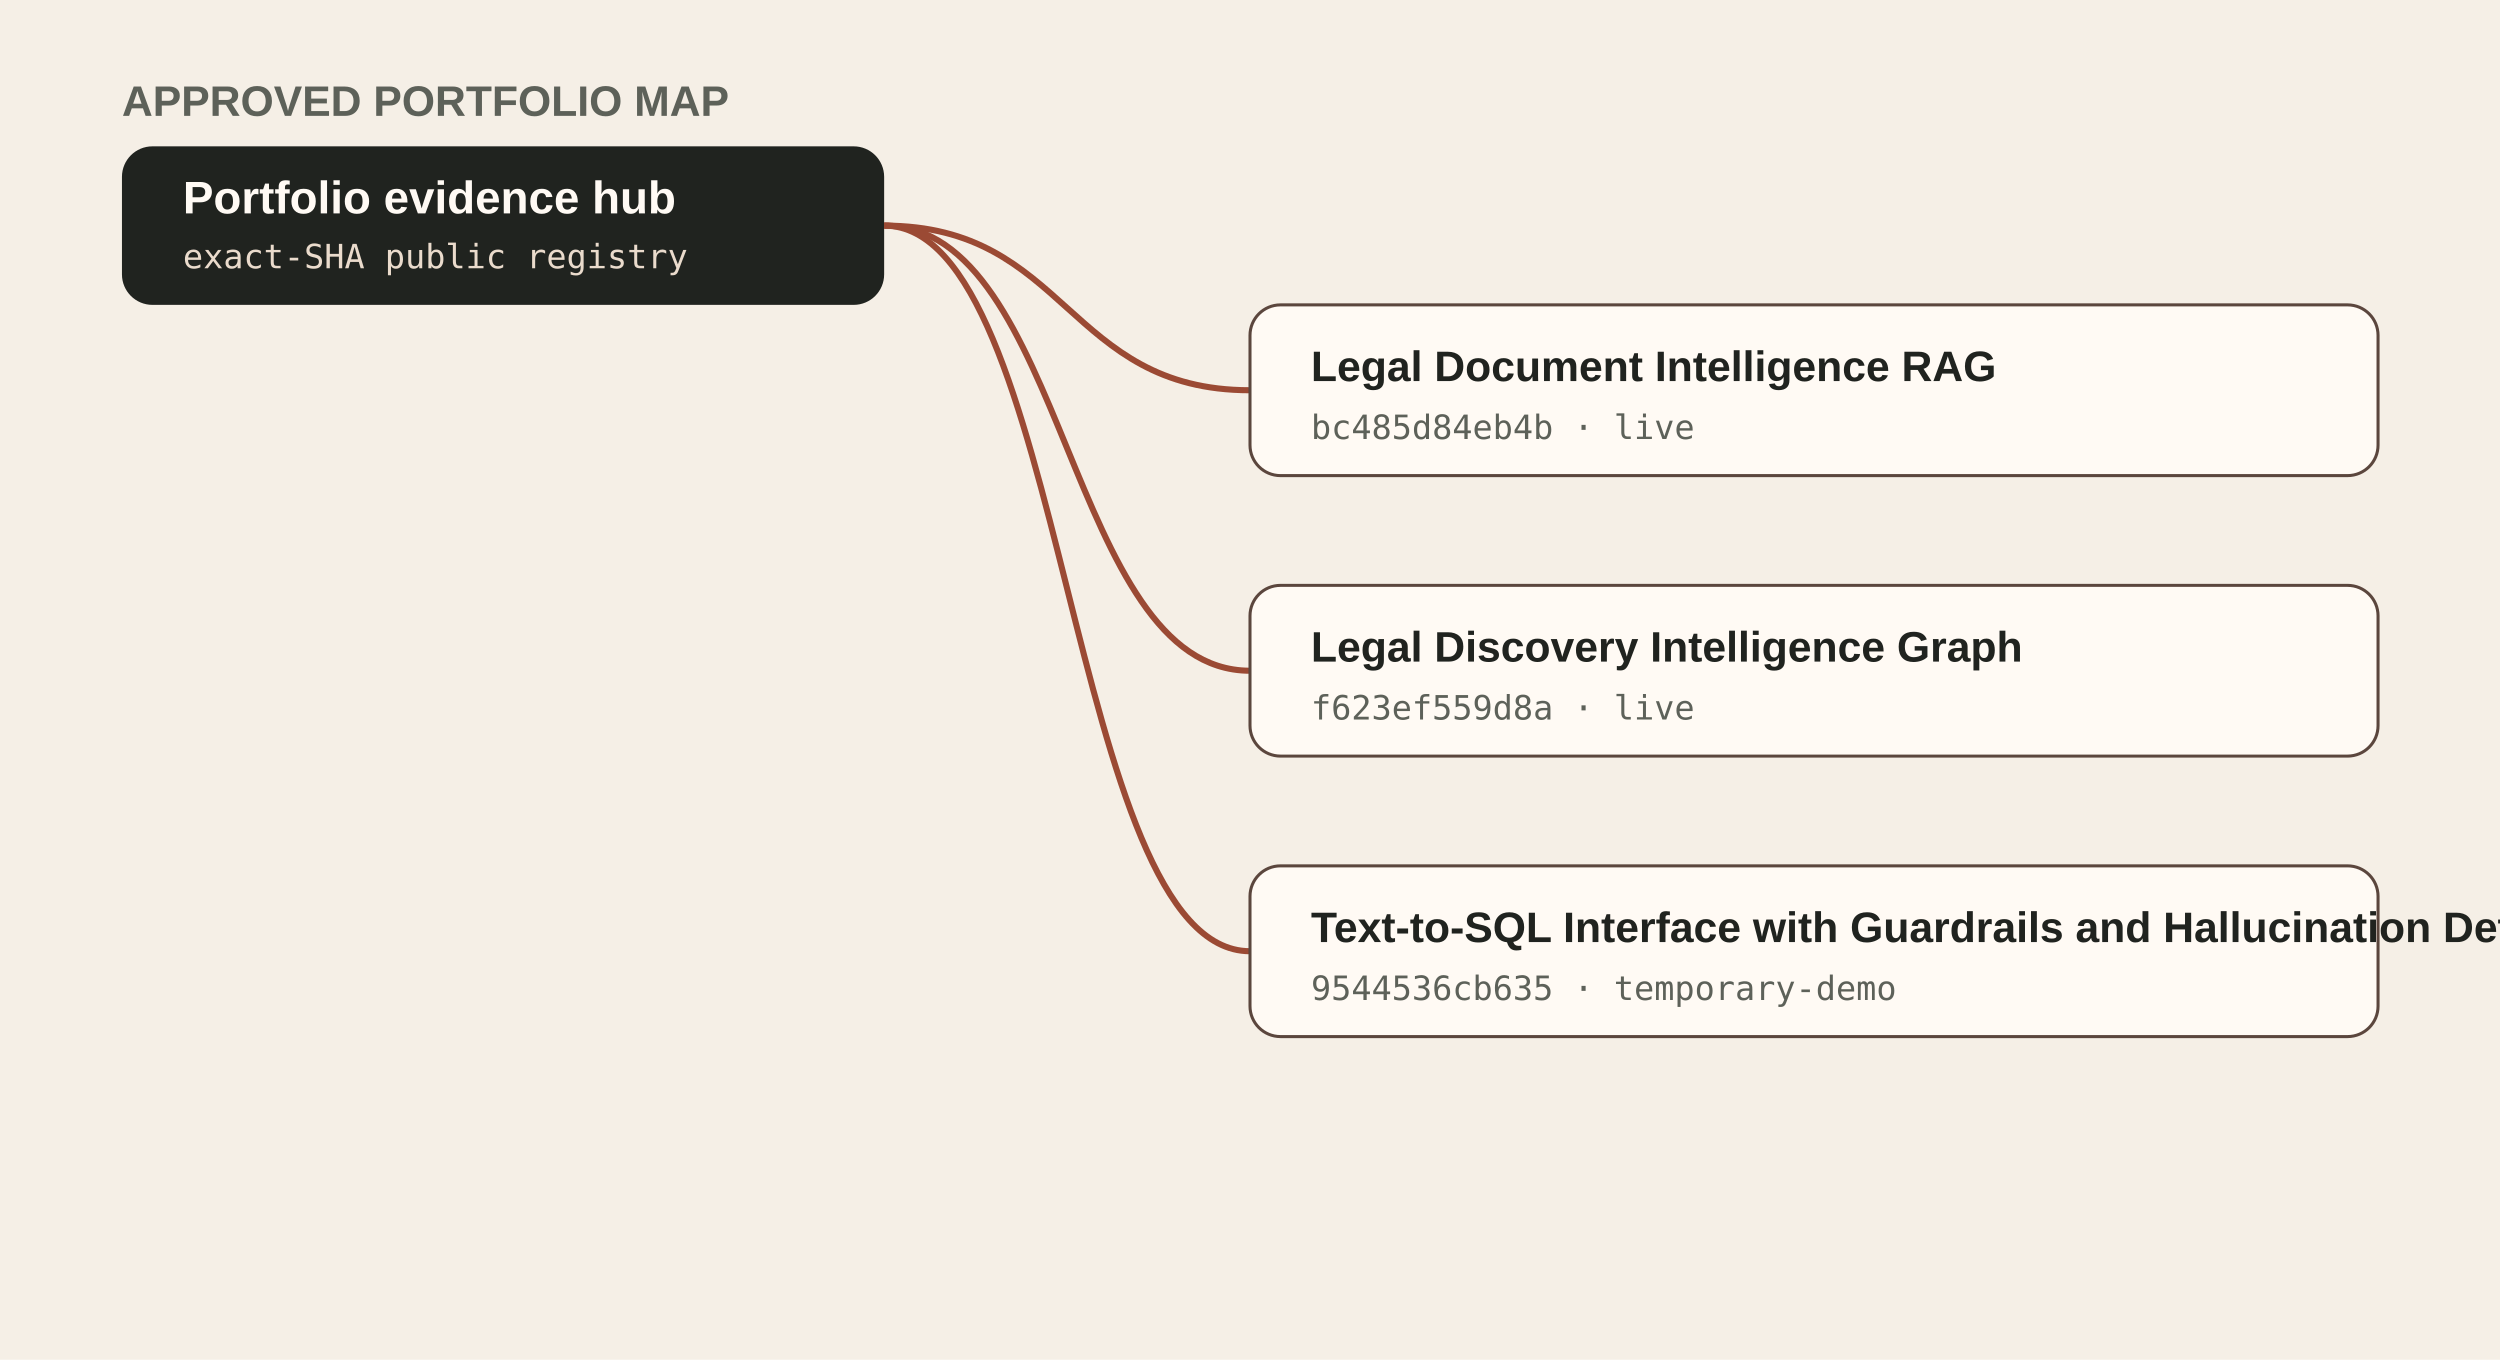
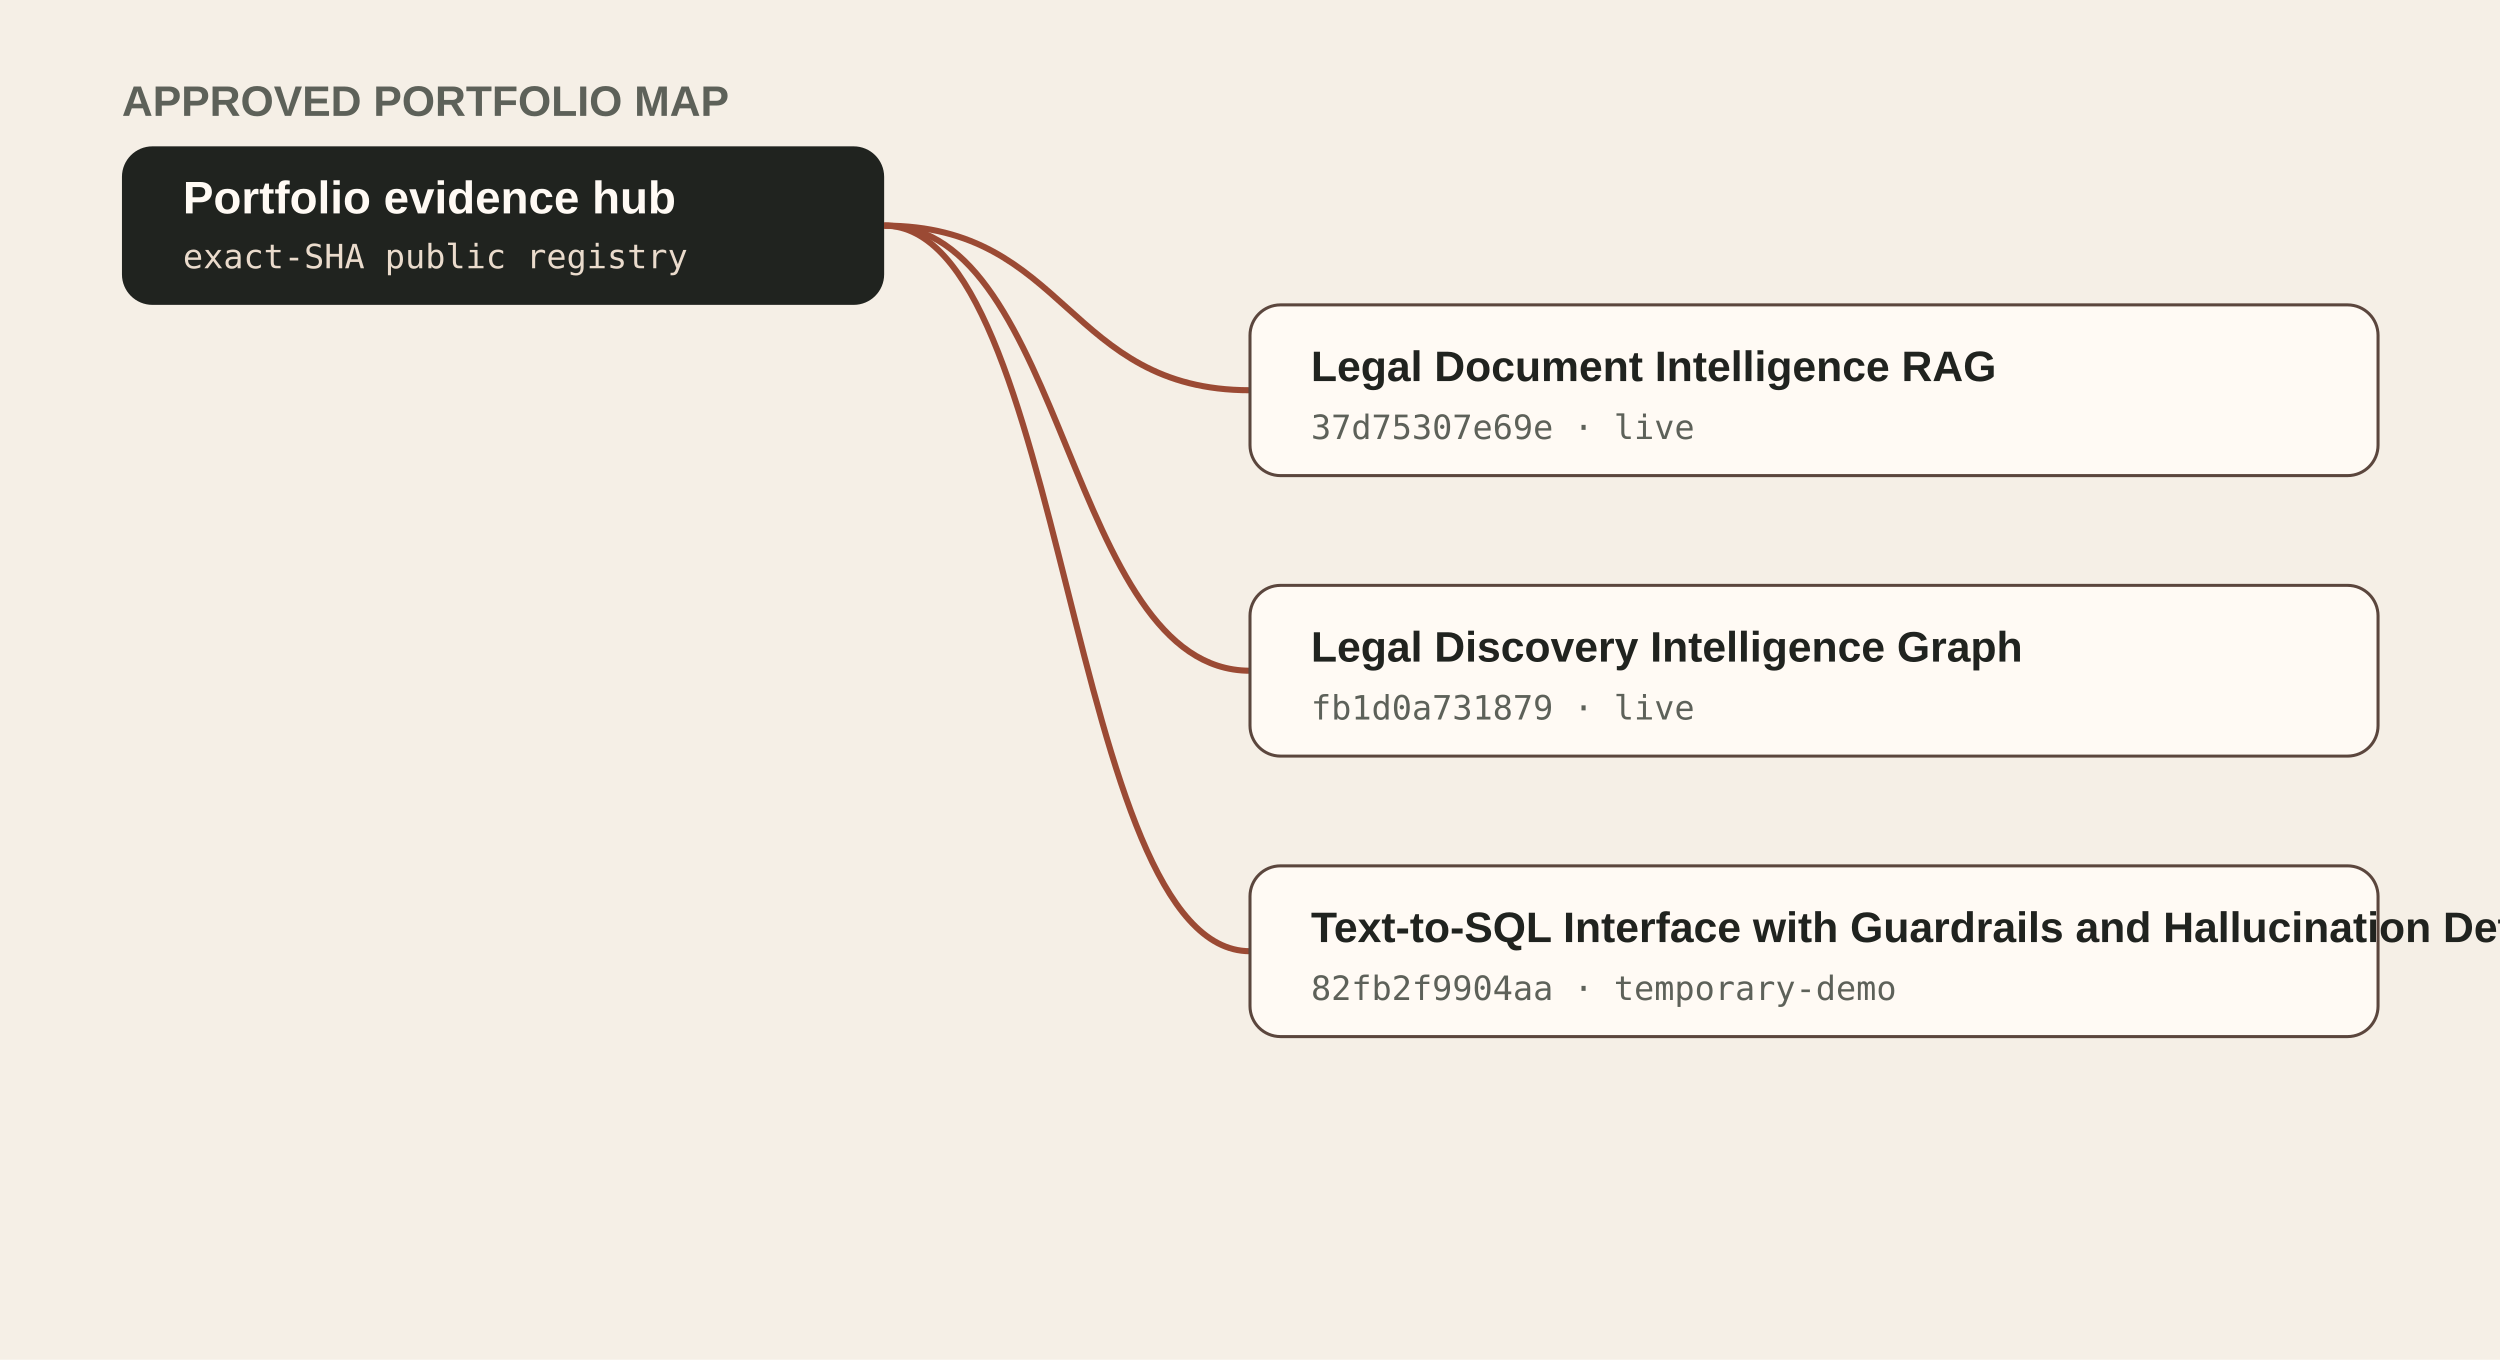
<svg xmlns="http://www.w3.org/2000/svg" width="820" height="446" viewBox="0 0 820 446" role="img" aria-labelledby="title desc">
  <rect width="820" height="446" fill="#f5efe6" />
  <text x="40" y="38" font-family="Arial, sans-serif" font-size="14" font-weight="700" fill="#5d6159">APPROVED PORTFOLIO MAP</text>
  <rect x="40" y="48" width="250" height="52" rx="10" fill="#20231f" />
  <text x="60" y="70" font-family="Arial, sans-serif" font-size="15" font-weight="700" fill="#fffaf4">Portfolio evidence hub</text>
  <text x="60" y="88" font-family="monospace" font-size="11" fill="#eadbcc">exact-SHA public registry</text>
  <path d="M290 74 C 350 74, 350 128, 410 128" stroke="#9b4a34" stroke-width="2" fill="none" />
  <rect x="410" y="100" width="370" height="56" rx="10" fill="#fffaf4" stroke="#5b463d" />
  <text x="430" y="125" font-family="Arial, sans-serif" font-size="14" font-weight="700" fill="#20231f">Legal Document Intelligence RAG</text>
-   <text x="430" y="144" font-family="monospace" font-size="11" fill="#5d6159">bc485d84eb4b · live</text>
+   <text x="430" y="144" font-family="monospace" font-size="11" fill="#5d6159">37d75307e69e · live</text>
  <path d="M290 74 C 350 74, 350 220, 410 220" stroke="#9b4a34" stroke-width="2" fill="none" />
  <rect x="410" y="192" width="370" height="56" rx="10" fill="#fffaf4" stroke="#5b463d" />
  <text x="430" y="217" font-family="Arial, sans-serif" font-size="14" font-weight="700" fill="#20231f">Legal Discovery Intelligence Graph</text>
-   <text x="430" y="236" font-family="monospace" font-size="11" fill="#5d6159">f623ef559d8a · live</text>
+   <text x="430" y="236" font-family="monospace" font-size="11" fill="#5d6159">fb1d0a731879 · live</text>
  <path d="M290 74 C 350 74, 350 312, 410 312" stroke="#9b4a34" stroke-width="2" fill="none" />
  <rect x="410" y="284" width="370" height="56" rx="10" fill="#fffaf4" stroke="#5b463d" />
  <text x="430" y="309" font-family="Arial, sans-serif" font-size="14" font-weight="700" fill="#20231f">Text-to-SQL Interface with Guardrails and Hallucination Detection</text>
-   <text x="430" y="328" font-family="monospace" font-size="11" fill="#5d6159">9544536cb635 · temporary-demo</text>
+   <text x="430" y="328" font-family="monospace" font-size="11" fill="#5d6159">82fb2f9904aa · temporary-demo</text>
</svg>
